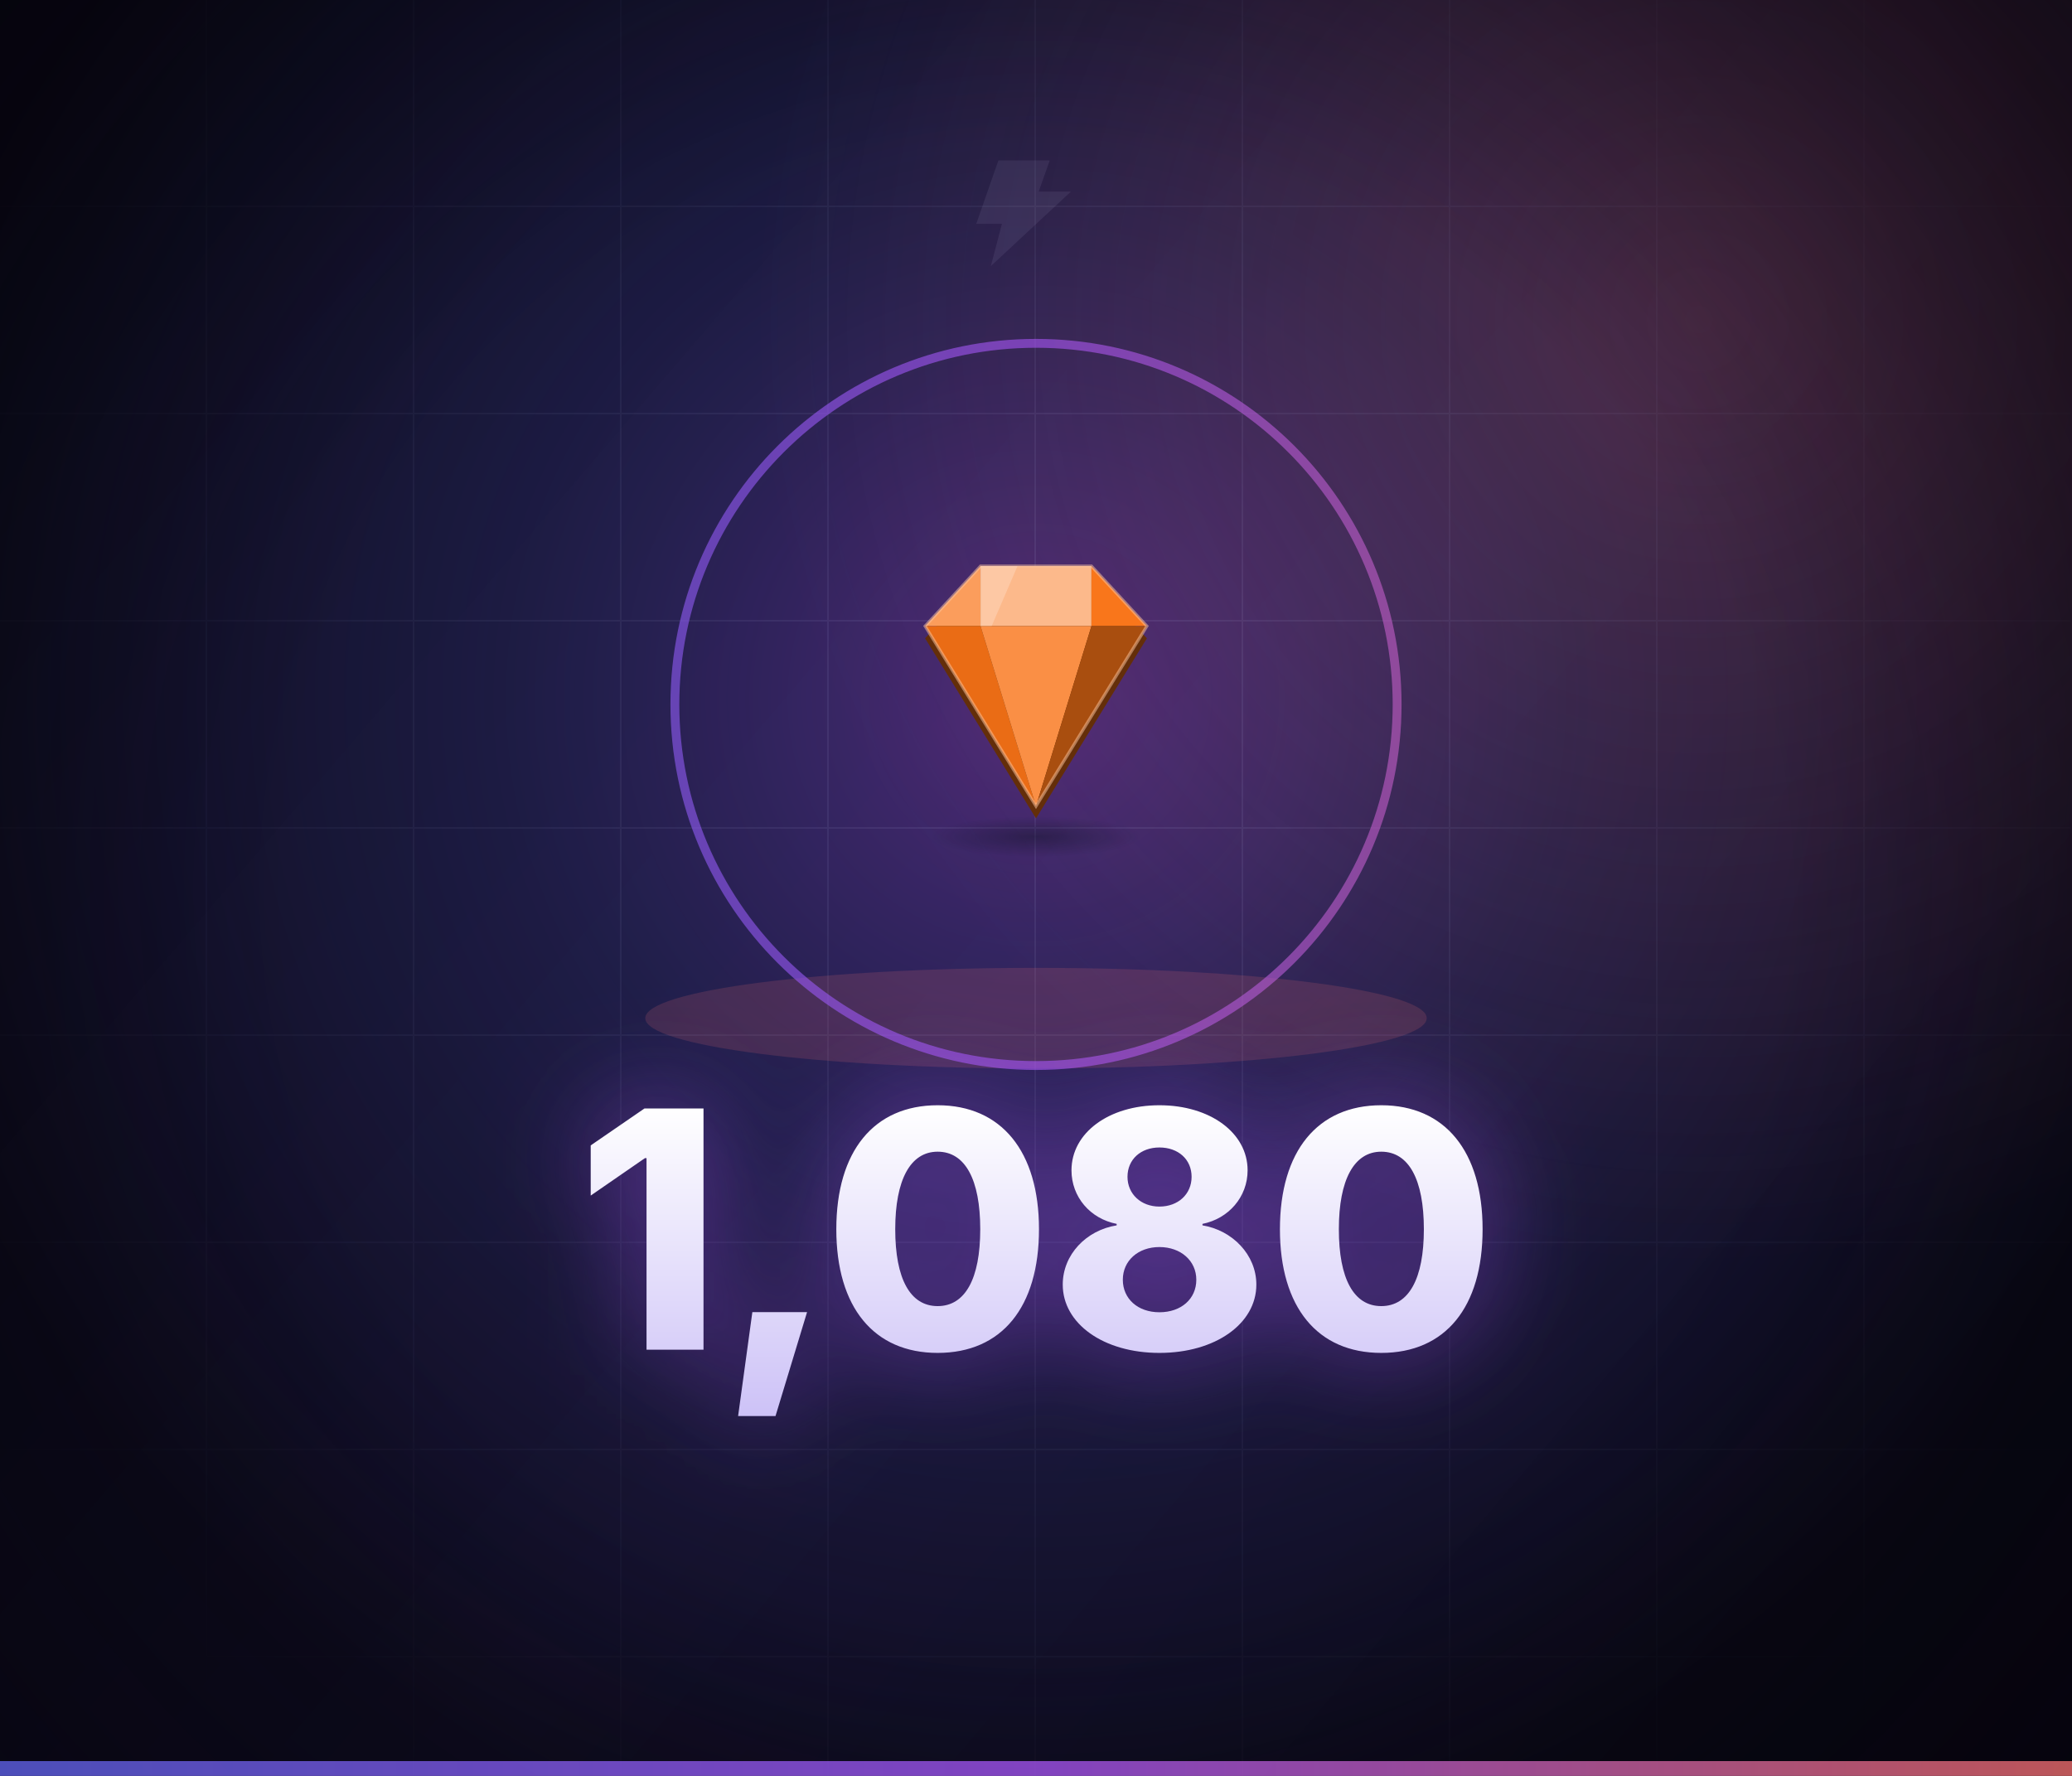
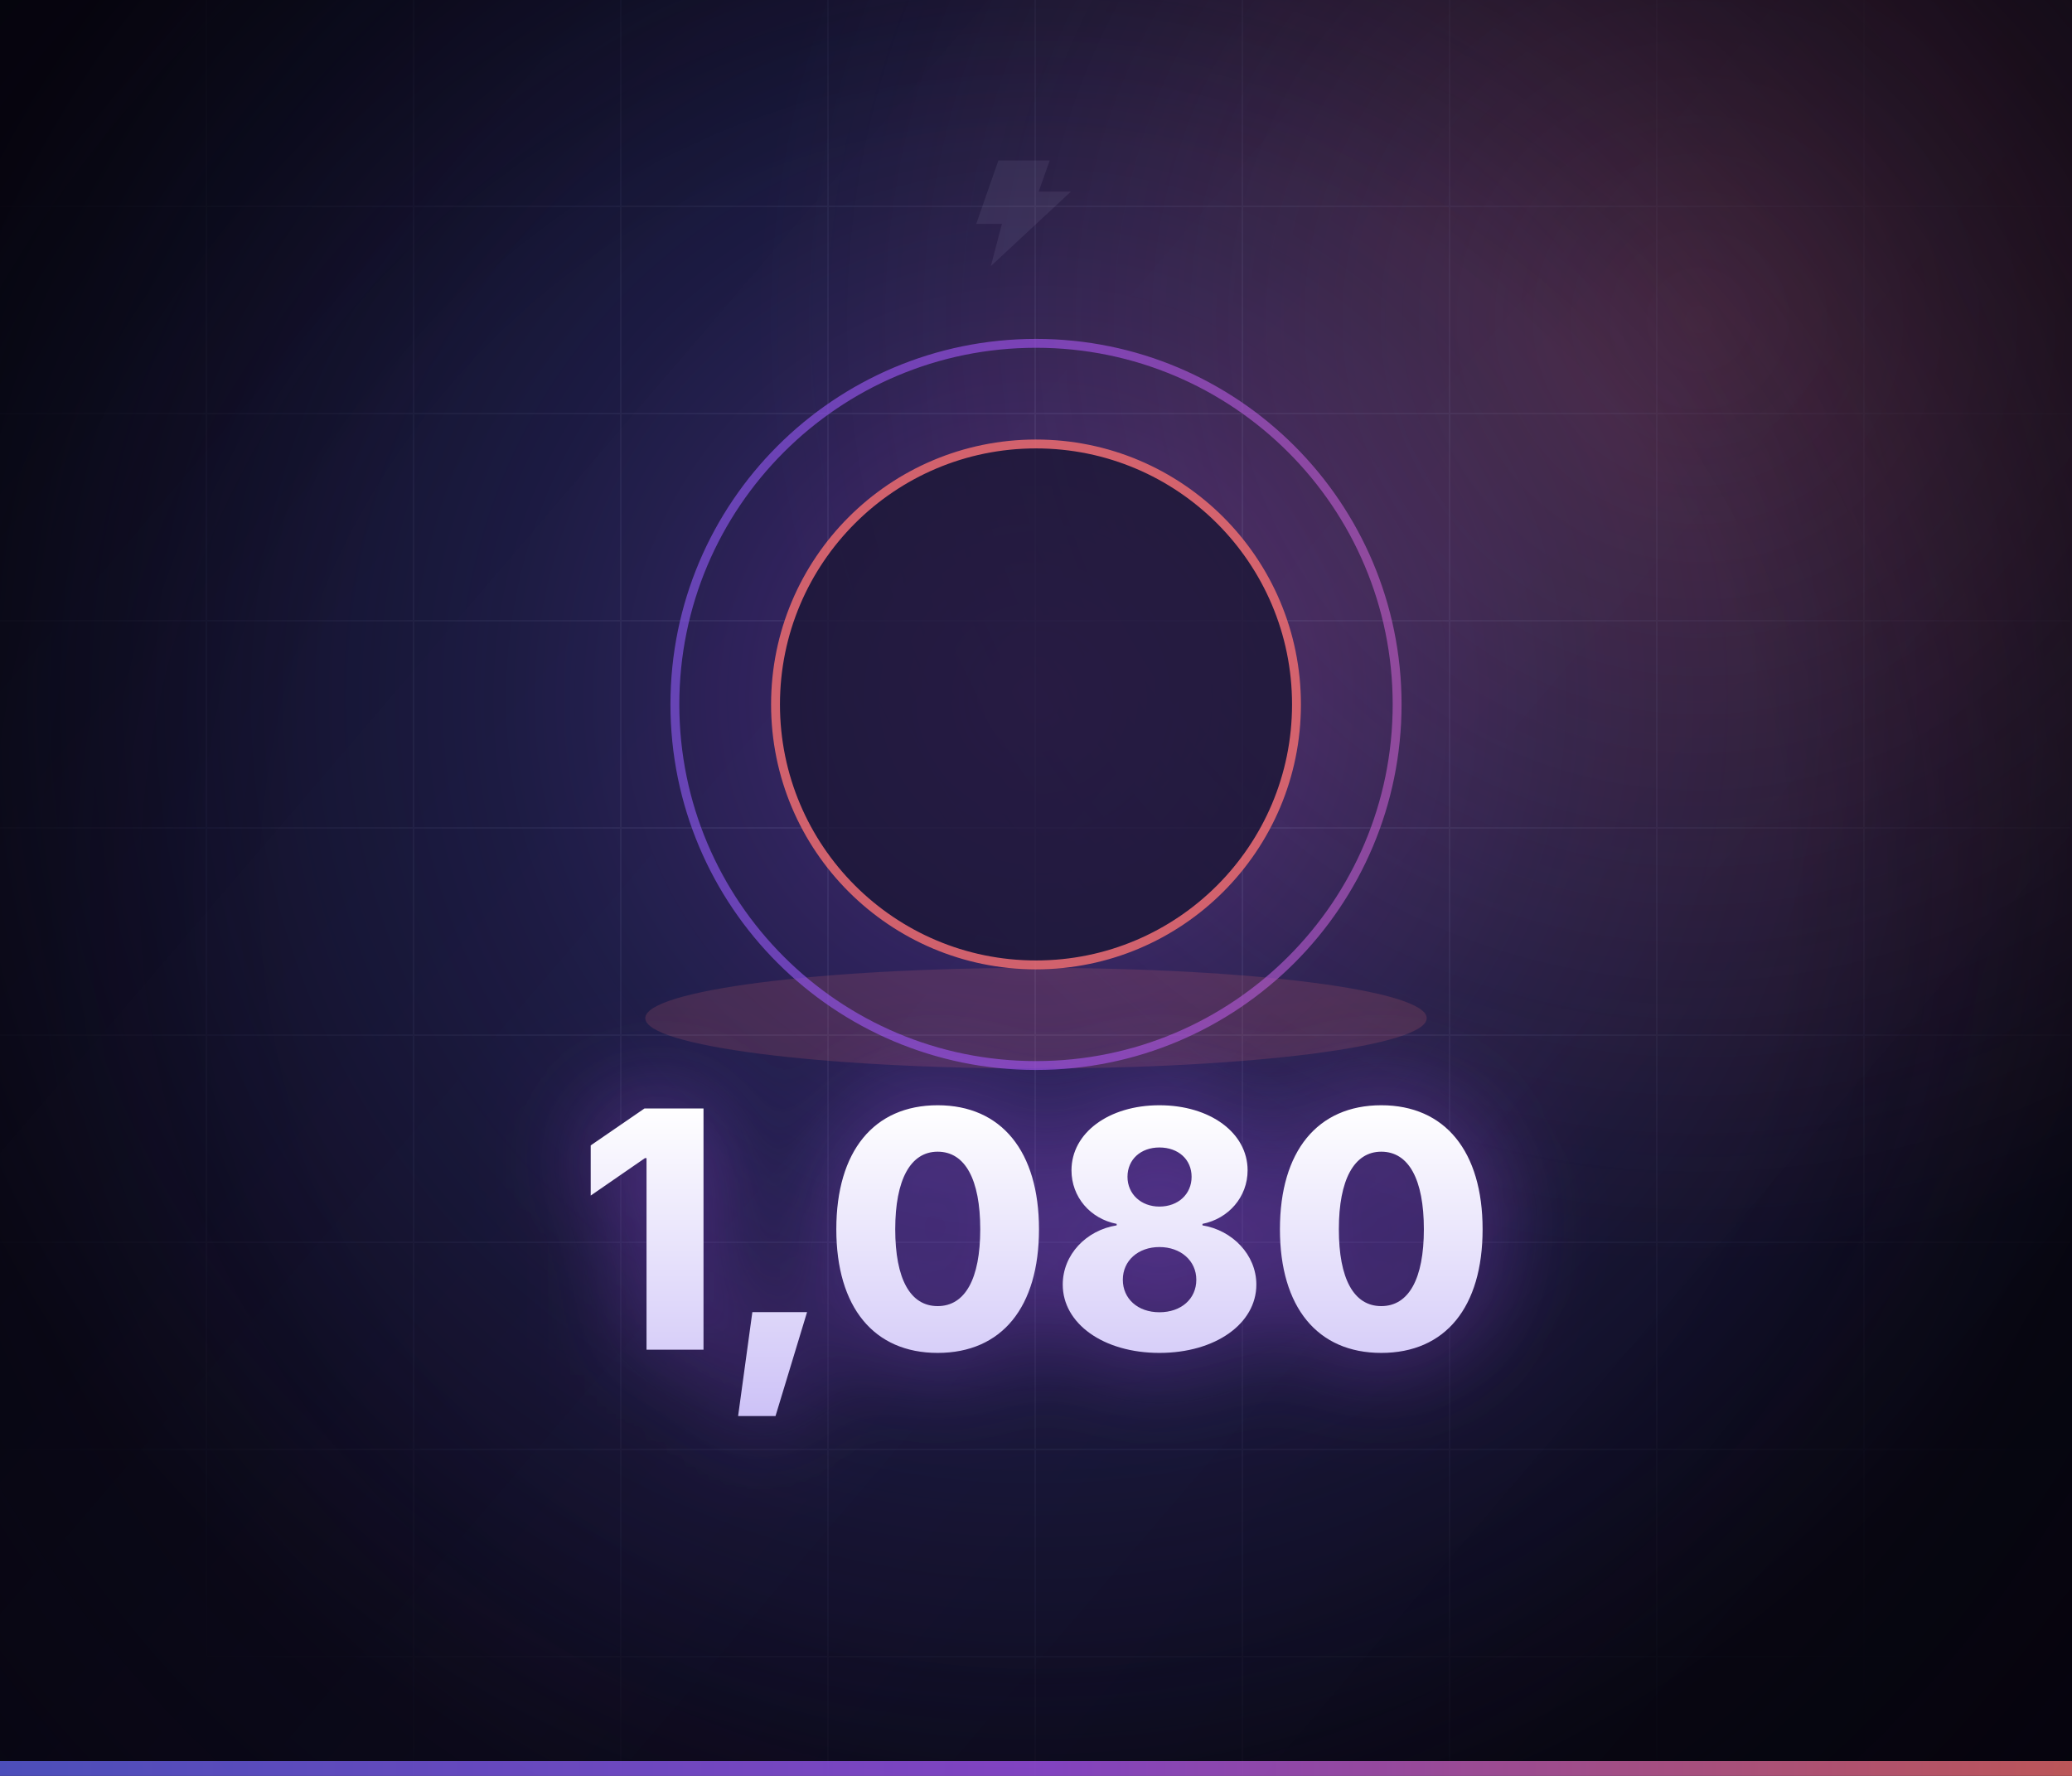
<svg xmlns="http://www.w3.org/2000/svg" viewBox="0 0 700 600" width="700" height="600" role="img" aria-label="1,080 Diamonds — Free Fire">
  <defs>
    <linearGradient id="abase" gradientUnits="userSpaceOnUse" x1="0" y1="0" x2="700" y2="600">
      <stop offset="0" stop-color="#07060f" />
      <stop offset=".55" stop-color="#0e0b1e" />
      <stop offset="1" stop-color="#07060f" />
    </linearGradient>
    <radialGradient id="abloom" gradientUnits="userSpaceOnUse" cx="350" cy="236" r="400">
      <stop offset="0" stop-color="#a855f7" stop-opacity=".42" />
      <stop offset=".45" stop-color="#6366f1" stop-opacity=".20" />
      <stop offset="1" stop-color="#6366f1" stop-opacity="0" />
    </radialGradient>
    <radialGradient id="acat" gradientUnits="userSpaceOnUse" cx="574" cy="108" r="320">
      <stop offset="0" stop-color="#f87171" stop-opacity=".22" />
      <stop offset="1" stop-color="#f87171" stop-opacity="0" />
    </radialGradient>
    <radialGradient id="avig" gradientUnits="userSpaceOnUse" cx="350" cy="300" r="504">
      <stop offset=".5" stop-color="#04030c" stop-opacity="0" />
      <stop offset="1" stop-color="#04030c" stop-opacity=".62" />
    </radialGradient>
    <radialGradient id="afade" gradientUnits="userSpaceOnUse" cx="350" cy="252" r="434">
      <stop offset="0" stop-color="#fff" stop-opacity=".85" />
      <stop offset="1" stop-color="#fff" stop-opacity="0" />
    </radialGradient>
    <mask id="amfade">
      <rect width="700" height="600" fill="url(#afade)" />
    </mask>
    <pattern id="agrid" width="70" height="70" patternUnits="userSpaceOnUse">
      <path d="M70 0V70M0 70H70" fill="none" stroke="#c7d2fe" stroke-width="1.1" />
    </pattern>
    <linearGradient id="anum" x1="0" y1="0" x2="0" y2="1">
      <stop offset="0" stop-color="#ffffff" />
      <stop offset="1" stop-color="#cdc2f7" />
    </linearGradient>
    <linearGradient id="arim" gradientUnits="userSpaceOnUse" x1="0" y1="0" x2="700" y2="0">
      <stop offset="0" stop-color="#6366f1" />
      <stop offset=".5" stop-color="#a855f7" />
      <stop offset="1" stop-color="#f87171" />
    </linearGradient>
    <filter id="ahalo" x="-40%" y="-70%" width="180%" height="240%">
      <feGaussianBlur stdDeviation="18" />
    </filter>
  </defs>
  <rect width="700" height="600" fill="url(#abase)" />
  <rect width="700" height="600" fill="url(#abloom)" />
  <rect width="700" height="600" fill="url(#acat)" />
  <rect width="700" height="600" fill="url(#agrid)" mask="url(#amfade)" opacity=".11" />
  <rect width="700" height="600" fill="url(#avig)" />
  <path transform="translate(322 44) scale(1.7)" opacity="0.08" fill="#ddd6fe" d="M9 6 L4.6 18.6 h5.1 l-2.2 8.4 L23.4 12.2 h-6.4 l2.2-6.2 z" />
  <ellipse cx="350" cy="344" rx="132" ry="17" fill="#f87171" opacity=".16" />
  <circle cx="350" cy="238" r="122" fill="none" stroke="url(#arim)" stroke-width="3" opacity=".6" />
-   <svg x="262" y="150" width="176" height="176" viewBox="0 0 512 512" preserveAspectRatio="xMidYMid meet" overflow="visible">
-     <defs>
-       <radialGradient id="freefire-sh1" cx="0.5" cy="0.5" r="0.5">
-         <stop offset="0" stop-color="#0b1220" stop-opacity="0.4" />
-         <stop offset="0.6" stop-color="#0b1220" stop-opacity="0.16" />
-         <stop offset="1" stop-color="#0b1220" stop-opacity="0" />
-       </radialGradient>
-     </defs>
-     <ellipse cx="256" cy="386" rx="104" ry="20" fill="url(#freefire-sh1)" />
-     <path d="M147 179L201.5 120L310.5 120L365 179L256 356Z" fill="#642e09" transform="translate(0 12)" />
-     <path d="M147 179L201.5 120L201.5 179Z" fill="#fb9d5c" />
-     <path d="M201.5 120L310.5 120L310.5 179L201.5 179Z" fill="#fcb98b" />
-     <path d="M310.5 120L365 179L310.5 179Z" fill="#f9761b" />
-     <path d="M147 179L201.5 179L256 356Z" fill="#ea6c15" />
-     <path d="M201.5 179L310.5 179L256 356Z" fill="#fa8f45" />
-     <path d="M310.5 179L365 179L256 356Z" fill="#a94e0f" />
-     <path d="M147 179L201.5 120L310.5 120L365 179L256 356Z" fill="none" stroke="#fdc7a2" stroke-opacity="0.5" stroke-width="3" />
-     <path d="M201.5 120L237.83 120L212.4 179L201.5 179Z" fill="#fff" opacity="0.22" />
-   </svg>
+   <circle cx="350" cy="238" r="88" fill="#1b1636" stroke="#f87171" stroke-width="3" opacity=".8" />
  <text x="350" y="456" text-anchor="middle" font-family="Inter, system-ui, sans-serif" font-size="112" font-weight="800" letter-spacing="-1" fill="#a855f7" filter="url(#ahalo)" opacity=".55">1,080</text>
  <text x="350" y="456" text-anchor="middle" font-family="Inter, system-ui, sans-serif" font-size="112" font-weight="800" letter-spacing="-1" fill="url(#anum)">1,080</text>
  <rect x="0" y="595" width="700" height="5" fill="url(#arim)" opacity=".75" />
</svg>
